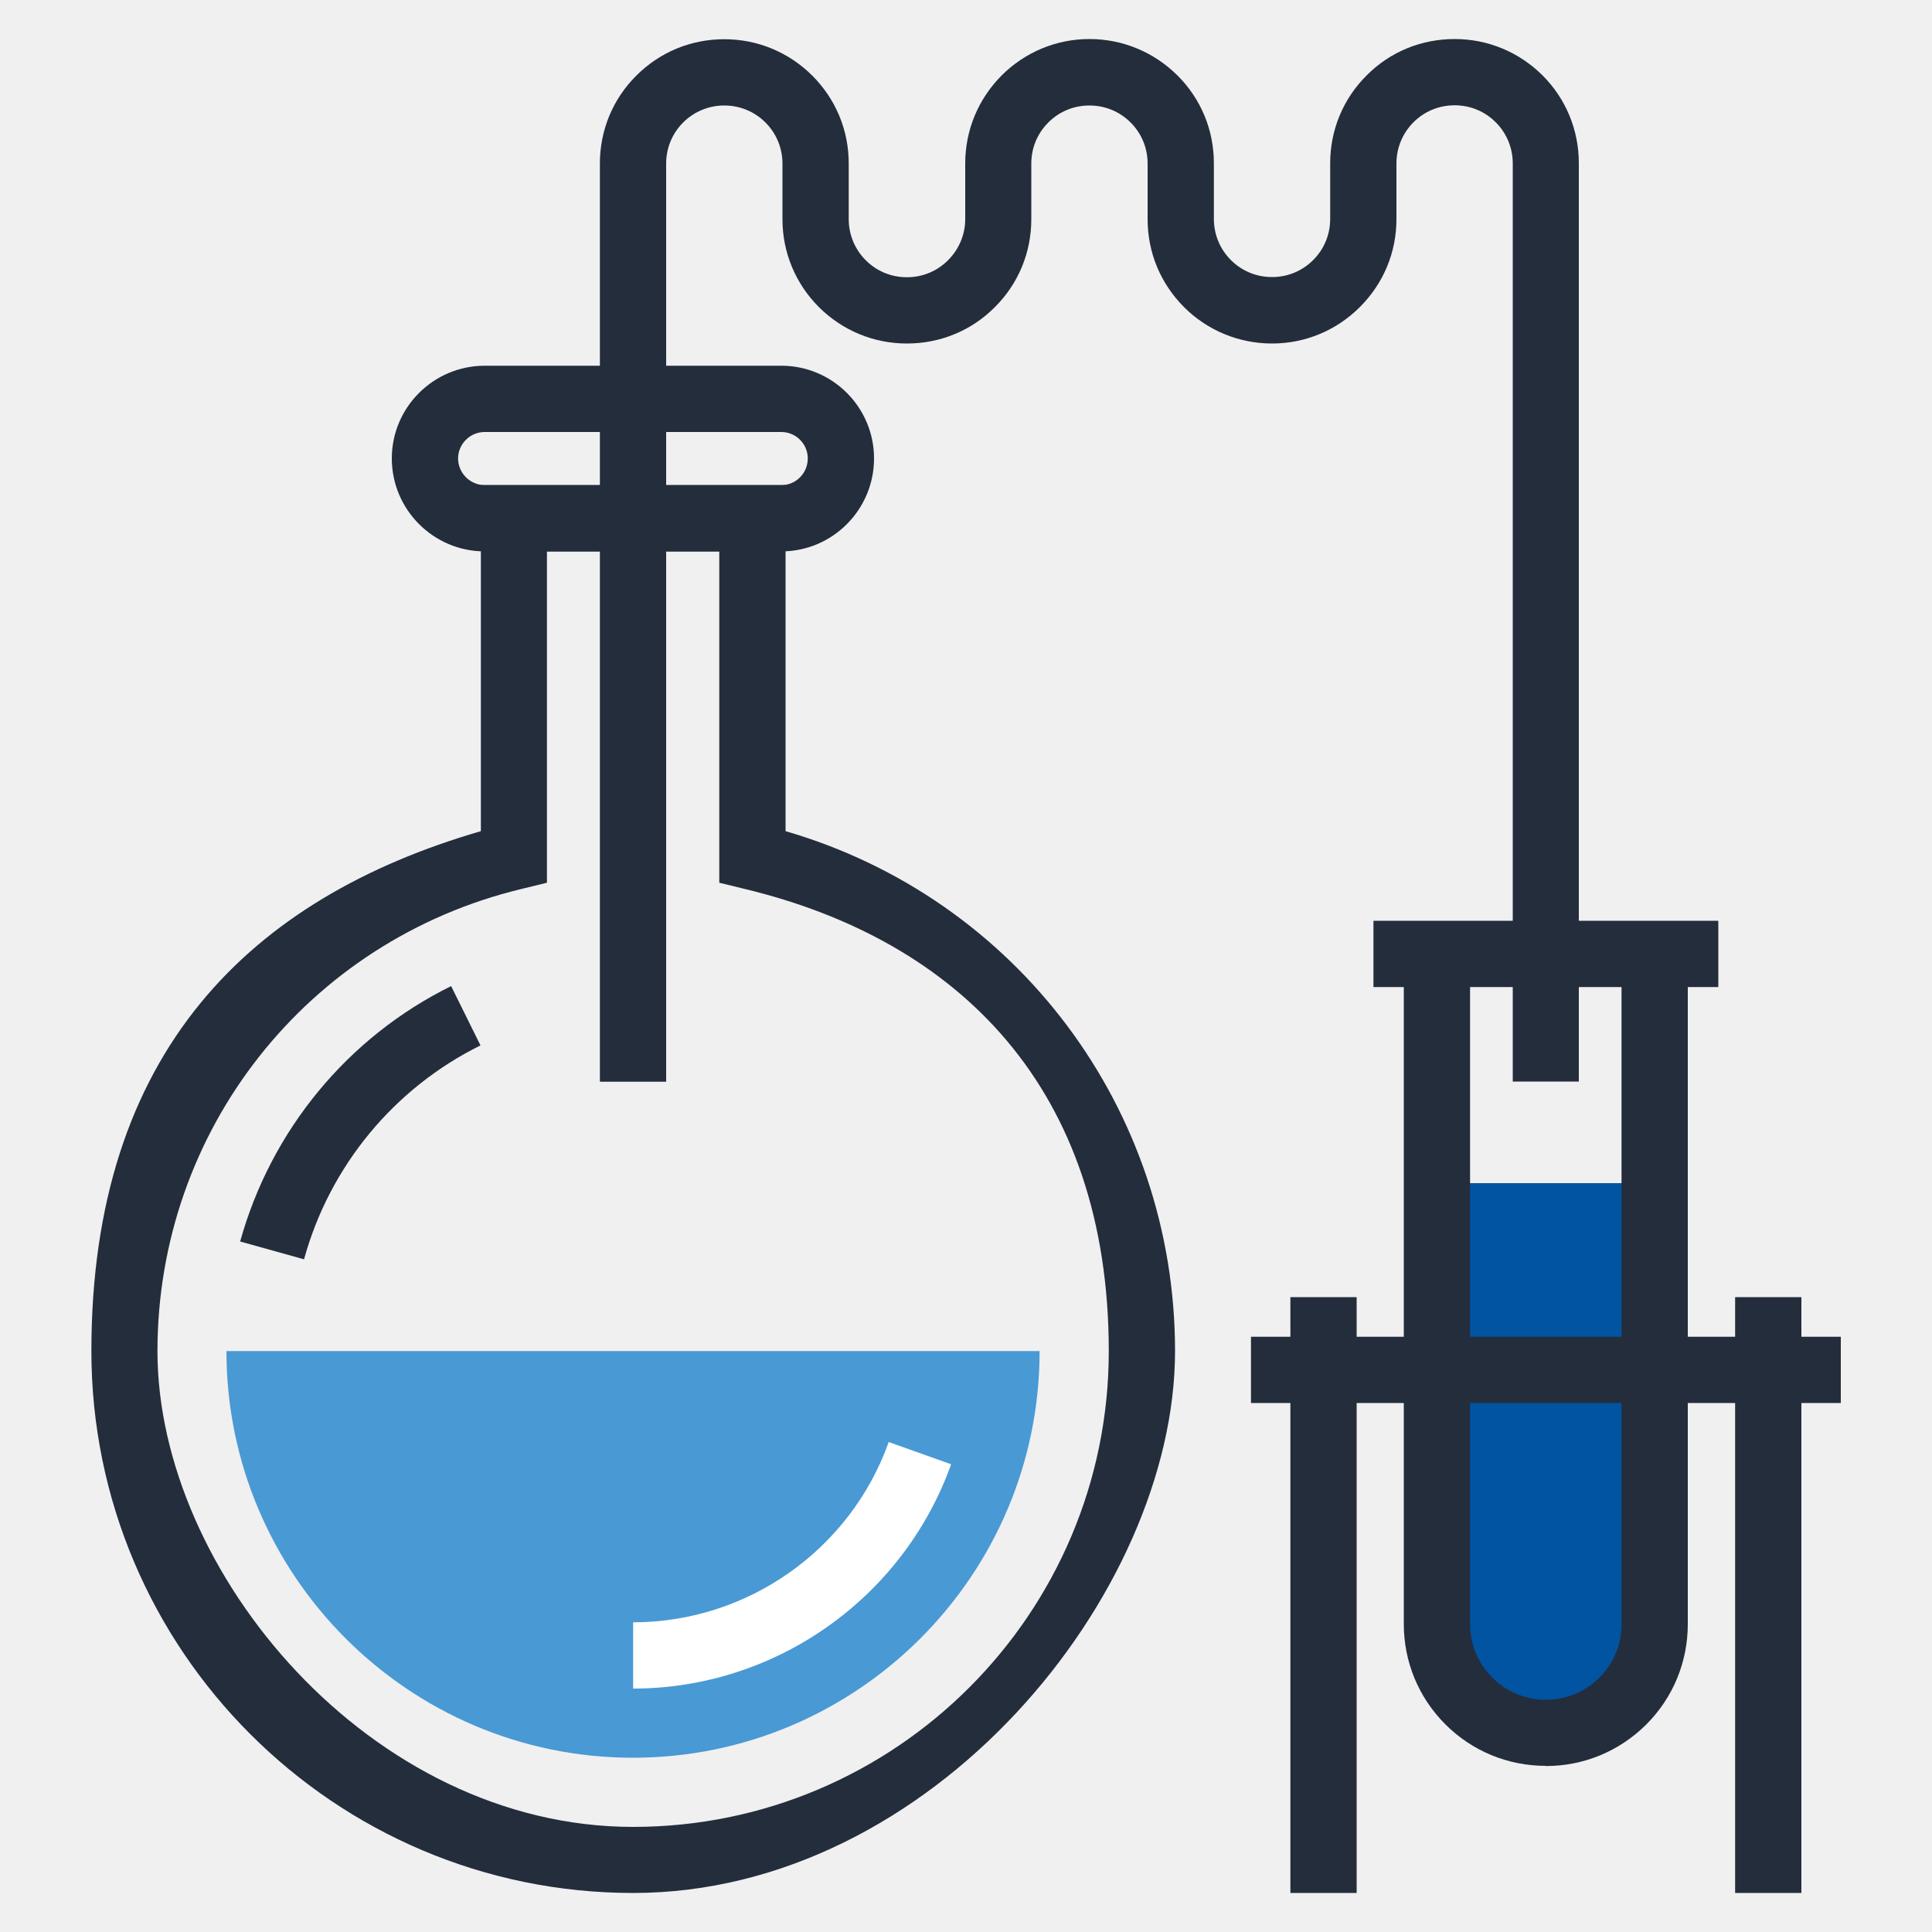
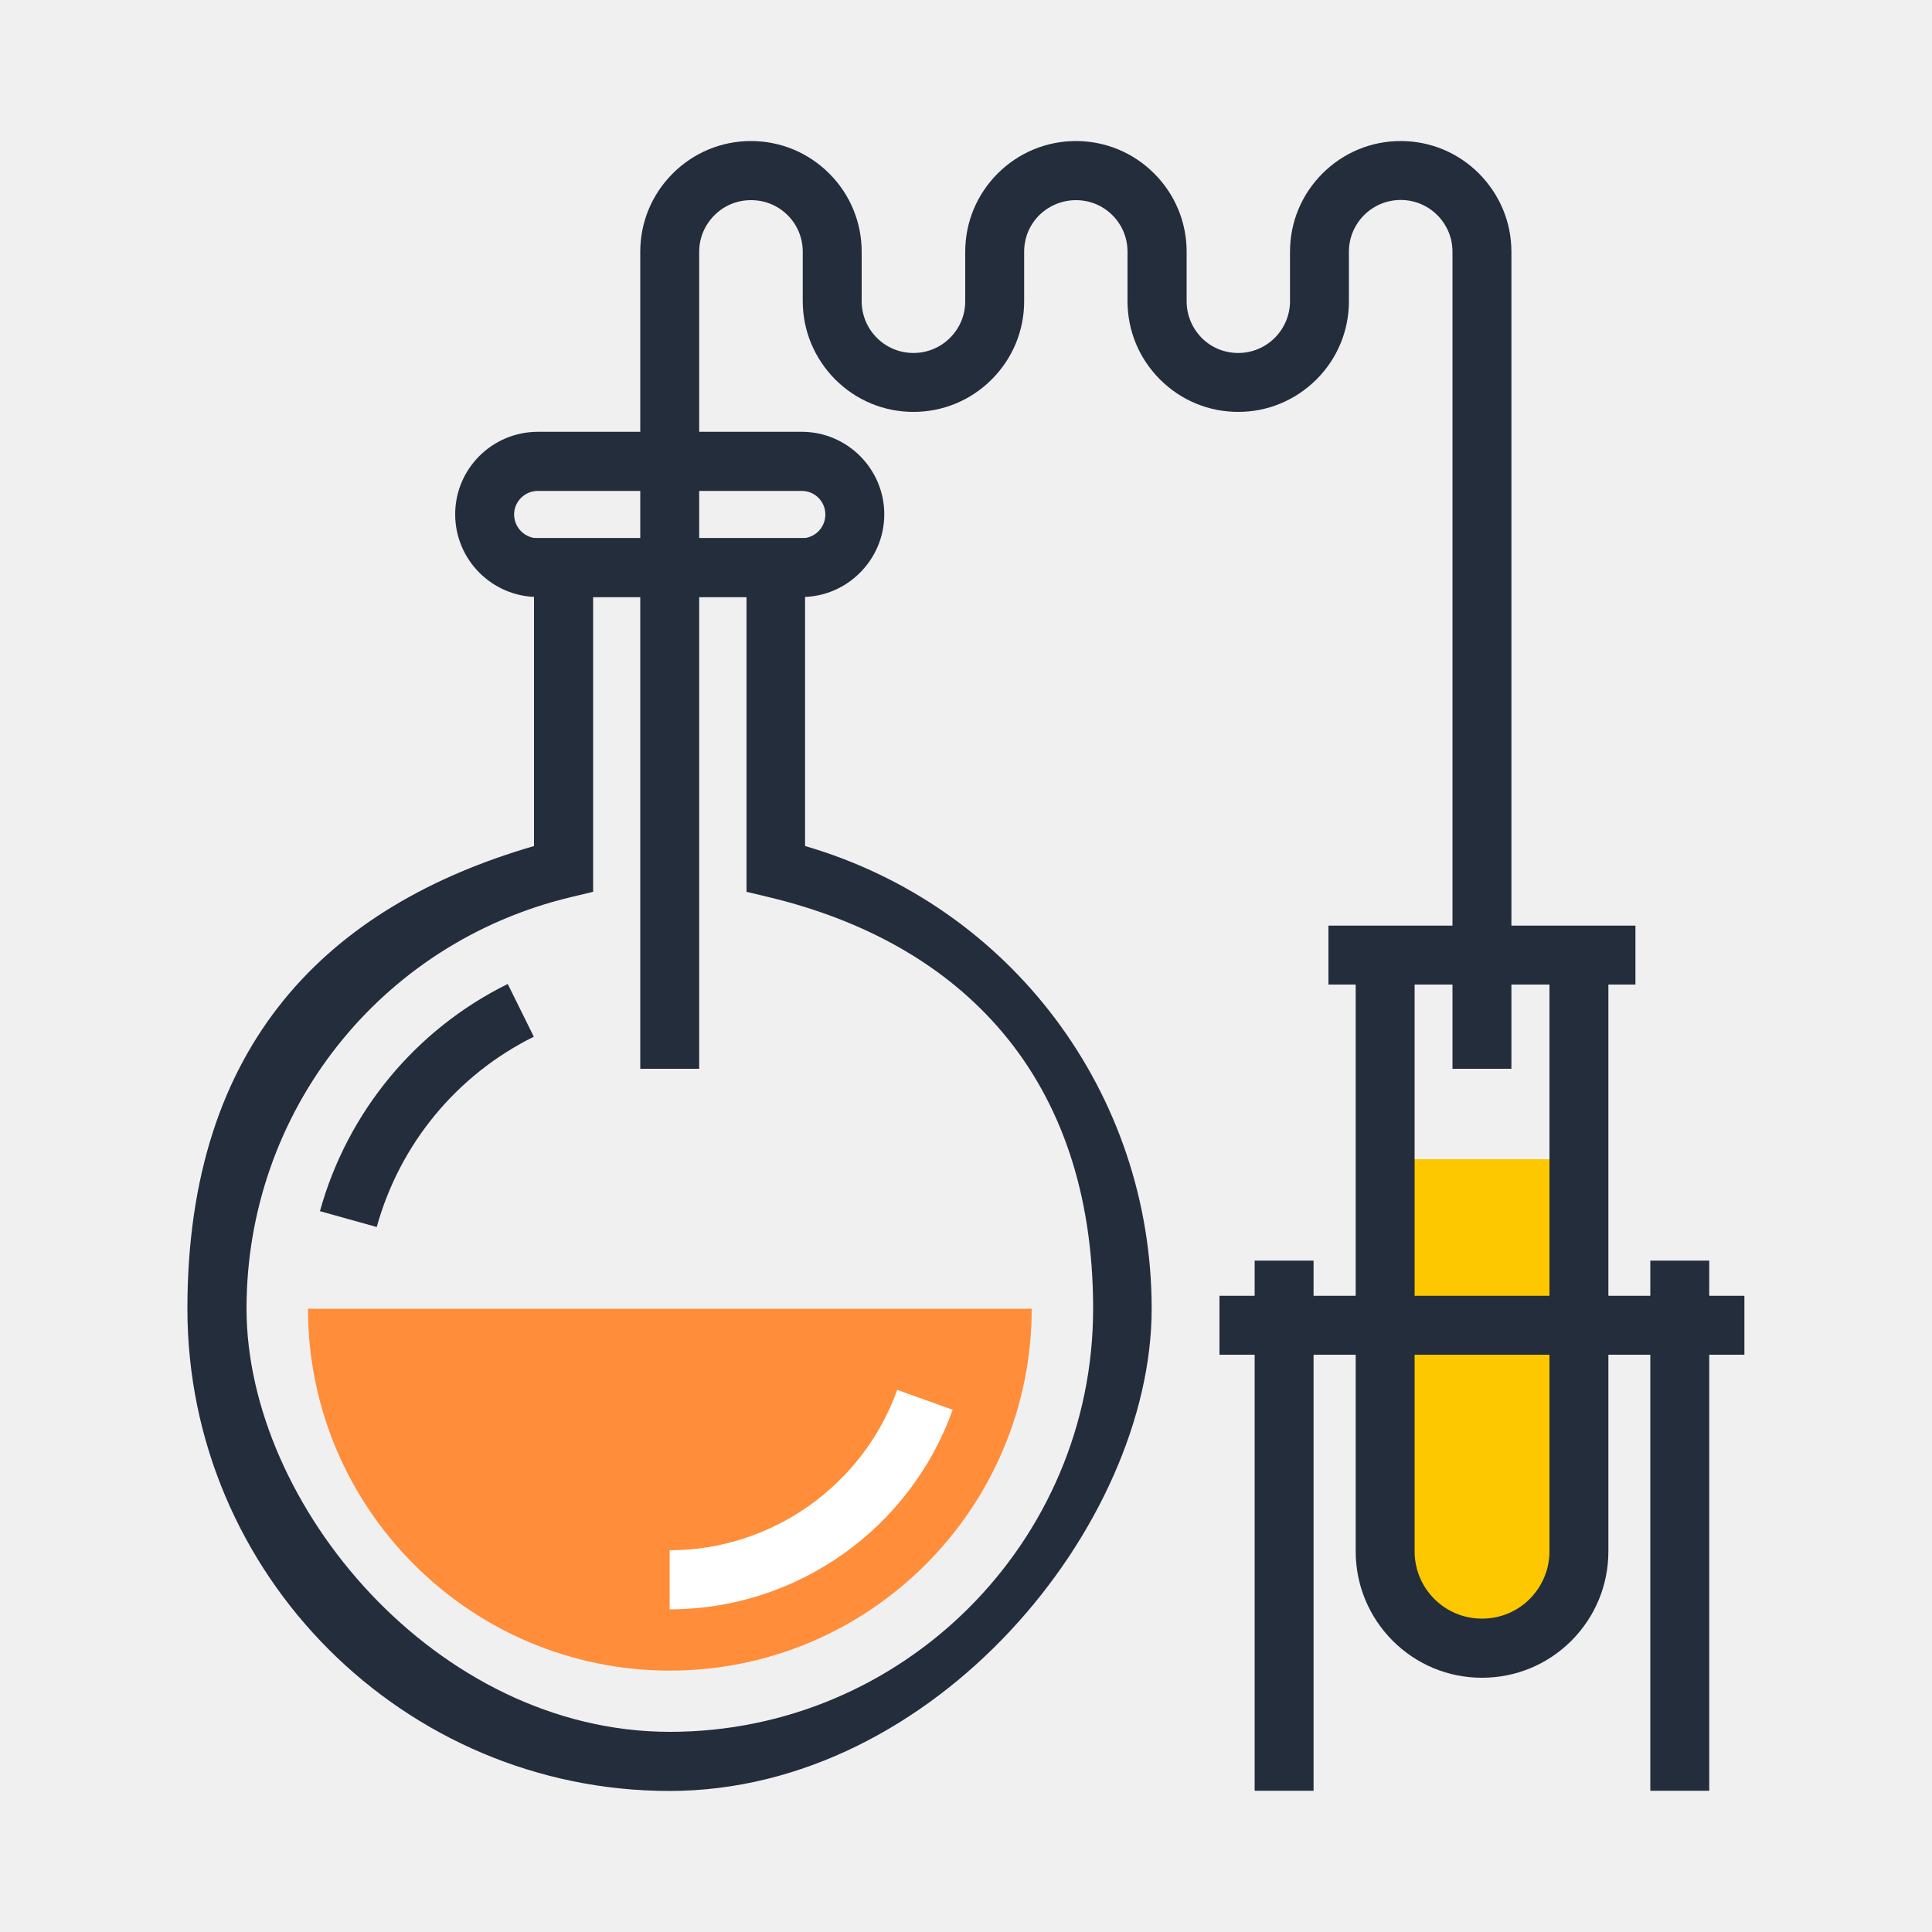
<svg xmlns="http://www.w3.org/2000/svg" id="Layer_1" version="1.1" viewBox="0 0 1000 1000">
  <defs>
    <style>
      .st0 {
-         fill: #4999d5;
+         fill: #242d3c;
      }

      .st1 {
-         fill: #242d3c;
+         fill: #fdc800;
      }

      .st2 {
-         fill: #0054a1;
+         fill: #fff;
      }

      .st3 {
-         fill: #fff;
+         fill: #ff8d39;
      }
    </style>
  </defs>
-   <path class="st1" d="M327.7,979.8c-154.6,0-280.4-125.8-280.4-280.5s82.2-234.4,201.6-269.1v-179.1h157.7v179.1c119.4,34.7,201.6,143.5,201.6,269.1s-125.8,280.5-280.5,280.5ZM283.1,285.4v171.5l-13.1,3.2c-111,26.7-188.5,125-188.5,239.3s110.4,246.2,246.2,246.2,246.2-110.4,246.2-246.2-77.5-212.6-188.5-239.3l-13.1-3.2v-171.5h-89.1Z" />
-   <path class="st1" d="M157.3,651.8l-33-9.2c16-57.6,55.7-105.8,109.2-132.2l15.2,30.7c-44.7,22.1-78,62.4-91.3,110.6Z" />
-   <path class="st0" d="M117.2,699.3c0,116,94.4,210.5,210.4,210.5s210.5-94.4,210.5-210.5H117.2Z" />
-   <path class="st3" d="M327.7,874v-34.3c59.2,0,112.4-37.5,132.3-93.3l32.3,11.5c-24.8,69.4-91,116.1-164.6,116.1Z" />
-   <path class="st1" d="M404.4,285.4h-153.5c-26.5,0-48.1-21.6-48.1-48.1s21.6-48,48.1-48h153.5c26.5,0,48,21.5,48,48s-21.5,48.1-48,48.1ZM250.9,223.6c-7.6,0-13.8,6.2-13.8,13.7s6.2,13.8,13.8,13.8h153.5c7.6,0,13.7-6.2,13.7-13.8s-6.2-13.7-13.7-13.7h-153.5Z" />
-   <path class="st2" d="M743.8,612.4v228.1c0,14.5,5.5,28.9,16.5,39.9,11,11,25.4,16.5,39.9,16.5s28.8-5.5,39.9-16.5c11-11,16.5-25.4,16.5-39.9v-228.1h-112.7Z" />
-   <path class="st1" d="M800.1,914c-19.6,0-38.1-7.6-52-21.5-13.9-13.9-21.5-32.4-21.5-52v-346.8h34.3v346.8c0,10.5,4.1,20.4,11.5,27.8,7.4,7.4,17.3,11.5,27.7,11.5s20.4-4.1,27.8-11.5c7.4-7.4,11.4-17.2,11.4-27.7v-346.8h34.3v346.8c0,19.6-7.6,38.1-21.5,52-14,13.9-32.4,21.5-52,21.5Z" />
-   <rect class="st1" x="710.9" y="476.6" width="178.5" height="34.3" />
-   <rect class="st1" x="647.5" y="691.9" width="305.3" height="34.3" />
-   <rect class="st1" x="898.1" y="671.4" width="34.3" height="308.4" />
-   <rect class="st1" x="667.9" y="671.4" width="34.3" height="308.4" />
-   <path class="st1" d="M817.3,559.8h-34.3V84.6c0-8-3.1-15.6-8.8-21.3-5.7-5.7-13.2-8.8-21.3-8.8s-15.6,3.1-21.3,8.8c-5.7,5.7-8.8,13.3-8.8,21.3v28.8c0,17.2-6.7,33.3-18.9,45.5-12.2,12.2-28.4,18.9-45.5,18.9s-33.4-6.7-45.5-18.8c-12.2-12.2-18.9-28.3-18.9-45.5v-28.8c0-8.1-3.1-15.6-8.8-21.3-5.7-5.7-13.2-8.8-21.3-8.8s-15.6,3.1-21.3,8.8c-5.7,5.7-8.8,13.2-8.8,21.3v28.8c0,17.2-6.7,33.4-18.9,45.5-12.1,12.2-28.3,18.8-45.5,18.8s-33.3-6.7-45.5-18.8c-12.2-12.2-18.9-28.4-18.9-45.5v-28.8c0-8-3.1-15.6-8.8-21.3-5.7-5.7-13.3-8.8-21.3-8.8s-15.6,3.1-21.3,8.8c-5.7,5.7-8.8,13.2-8.8,21.3v475.2h-34.3V84.6c0-17.2,6.7-33.4,18.9-45.5,12.2-12.2,28.3-18.8,45.5-18.8s33.3,6.7,45.5,18.8c12.2,12.2,18.9,28.3,18.9,45.5v28.8c0,8,3.1,15.6,8.8,21.3,5.7,5.7,13.2,8.8,21.3,8.8s15.6-3.1,21.3-8.8c5.7-5.7,8.9-13.3,8.9-21.3v-28.8c0-17.2,6.7-33.3,18.8-45.5,12.2-12.2,28.4-18.9,45.5-18.9s33.3,6.7,45.5,18.8c12.2,12.1,18.9,28.3,18.9,45.5v28.8c0,8,3.1,15.6,8.8,21.3,5.7,5.7,13.2,8.8,21.3,8.8s15.6-3.1,21.3-8.8c5.7-5.7,8.8-13.2,8.8-21.3v-28.8c0-17.2,6.7-33.4,18.9-45.5,12.1-12.2,28.3-18.8,45.5-18.8s33.3,6.7,45.5,18.8c12.2,12.2,18.8,28.4,18.8,45.5v475.2Z" />
+   <path class="st0" d="M346.6,927c-137.6,0-249.6-112-249.6-249.6s73.2-208.6,179.4-239.5v-159.4h140.3v159.4c106.2,30.9,179.4,127.7,179.4,239.5s-112,249.6-249.6,249.6ZM307,309v152.6l-11.7,2.8c-98.8,23.7-167.7,111.3-167.7,212.9s98.3,219.1,219.1,219.1,219.1-98.3,219.1-219.1-69-189.2-167.7-212.9l-11.7-2.8v-152.6h-79.3Z" />
+   <path class="st0" d="M195,635.1l-29.4-8.2c14.2-51.3,49.6-94.1,97.2-117.6l13.5,27.3c-39.8,19.7-69.4,55.5-81.3,98.5Z" />
+   <path class="st3" d="M159.4,677.4c0,103.3,84,187.3,187.3,187.3s187.3-84,187.3-187.3H159.4Z" />
+   <path class="st2" d="M346.6,832.9v-30.5c52.7,0,100-33.4,117.8-83l28.7,10.3c-22.1,61.8-80.9,103.3-146.5,103.3Z" />
+   <path class="st0" d="M415,309h-136.6c-23.6,0-42.8-19.2-42.8-42.8s19.2-42.7,42.8-42.7h136.6c23.5,0,42.7,19.2,42.7,42.7s-19.2,42.8-42.7,42.8ZM278.4,254.1c-6.8,0-12.3,5.5-12.3,12.2s5.5,12.3,12.3,12.3h136.6c6.7,0,12.2-5.5,12.2-12.3s-5.5-12.2-12.2-12.2h-136.6Z" />
+   <path class="st1" d="M716.9,600v203c0,12.9,4.9,25.7,14.6,35.5,9.8,9.8,22.6,14.7,35.5,14.7s25.7-4.9,35.5-14.7c9.8-9.8,14.6-22.6,14.6-35.5v-203h-100.3Z" />
+   <path class="st0" d="M767.1,868.4c-17.5,0-33.9-6.8-46.3-19.2-12.3-12.4-19.1-28.8-19.1-46.3v-308.6h30.5v308.6c0,9.3,3.6,18.1,10.2,24.7,6.6,6.6,15.4,10.2,24.7,10.2s18.1-3.6,24.7-10.2c6.5-6.6,10.2-15.3,10.2-24.7v-308.6h30.5v308.6c0,17.5-6.8,33.9-19.1,46.3-12.4,12.4-28.9,19.2-46.3,19.2Z" />
+   <rect class="st0" x="687.6" y="479.1" width="158.9" height="30.5" />
+   <rect class="st0" x="631.2" y="670.7" width="271.7" height="30.5" />
+   <rect class="st0" x="854.2" y="652.5" width="30.5" height="274.4" />
+   <rect class="st0" x="649.4" y="652.5" width="30.5" height="274.4" />
+   <path class="st0" d="M782.3,553.2h-30.5V130.3c0-7.2-2.8-13.9-7.9-19-5-5-11.8-7.8-18.9-7.8s-13.9,2.8-18.9,7.8c-5.1,5.1-7.9,11.8-7.9,19v25.6c0,15.3-6,29.7-16.8,40.5-10.9,10.8-25.2,16.8-40.5,16.8s-29.7-6-40.5-16.8c-10.8-10.8-16.8-25.2-16.8-40.5v-25.6c0-7.2-2.8-13.9-7.8-18.9-5.1-5.1-11.8-7.8-18.9-7.8s-13.9,2.8-19,7.8c-5.1,5.1-7.8,11.8-7.8,18.9v25.6c0,15.3-6,29.7-16.8,40.5-10.8,10.8-25.2,16.8-40.5,16.8s-29.7-6-40.5-16.8c-10.8-10.9-16.8-25.3-16.8-40.5v-25.6c0-7.2-2.8-13.9-7.8-18.9-5.1-5.1-11.8-7.8-19-7.8s-13.9,2.8-18.9,7.8c-5.1,5.1-7.9,11.8-7.9,18.9v422.9h-30.5V130.3c0-15.3,6-29.7,16.8-40.5,10.8-10.8,25.2-16.8,40.5-16.8s29.7,6,40.5,16.8c10.8,10.8,16.8,25.2,16.8,40.5v25.6c0,7.1,2.8,13.9,7.9,19,5,5,11.8,7.8,18.9,7.8s13.9-2.8,18.9-7.8c5.1-5.1,7.9-11.8,7.9-19v-25.6c0-15.3,6-29.7,16.8-40.5,10.8-10.8,25.2-16.8,40.5-16.8s29.7,6,40.5,16.8c10.8,10.8,16.8,25.2,16.8,40.5v25.6c0,7.2,2.8,13.9,7.8,19,5.1,5.1,11.8,7.8,18.9,7.8s13.9-2.8,19-7.9c5-5.1,7.8-11.8,7.8-18.9v-25.6c0-15.3,6-29.7,16.8-40.5,10.8-10.8,25.2-16.8,40.5-16.8s29.7,6,40.5,16.8c10.8,10.9,16.8,25.2,16.8,40.5v422.9Z" />
</svg>
